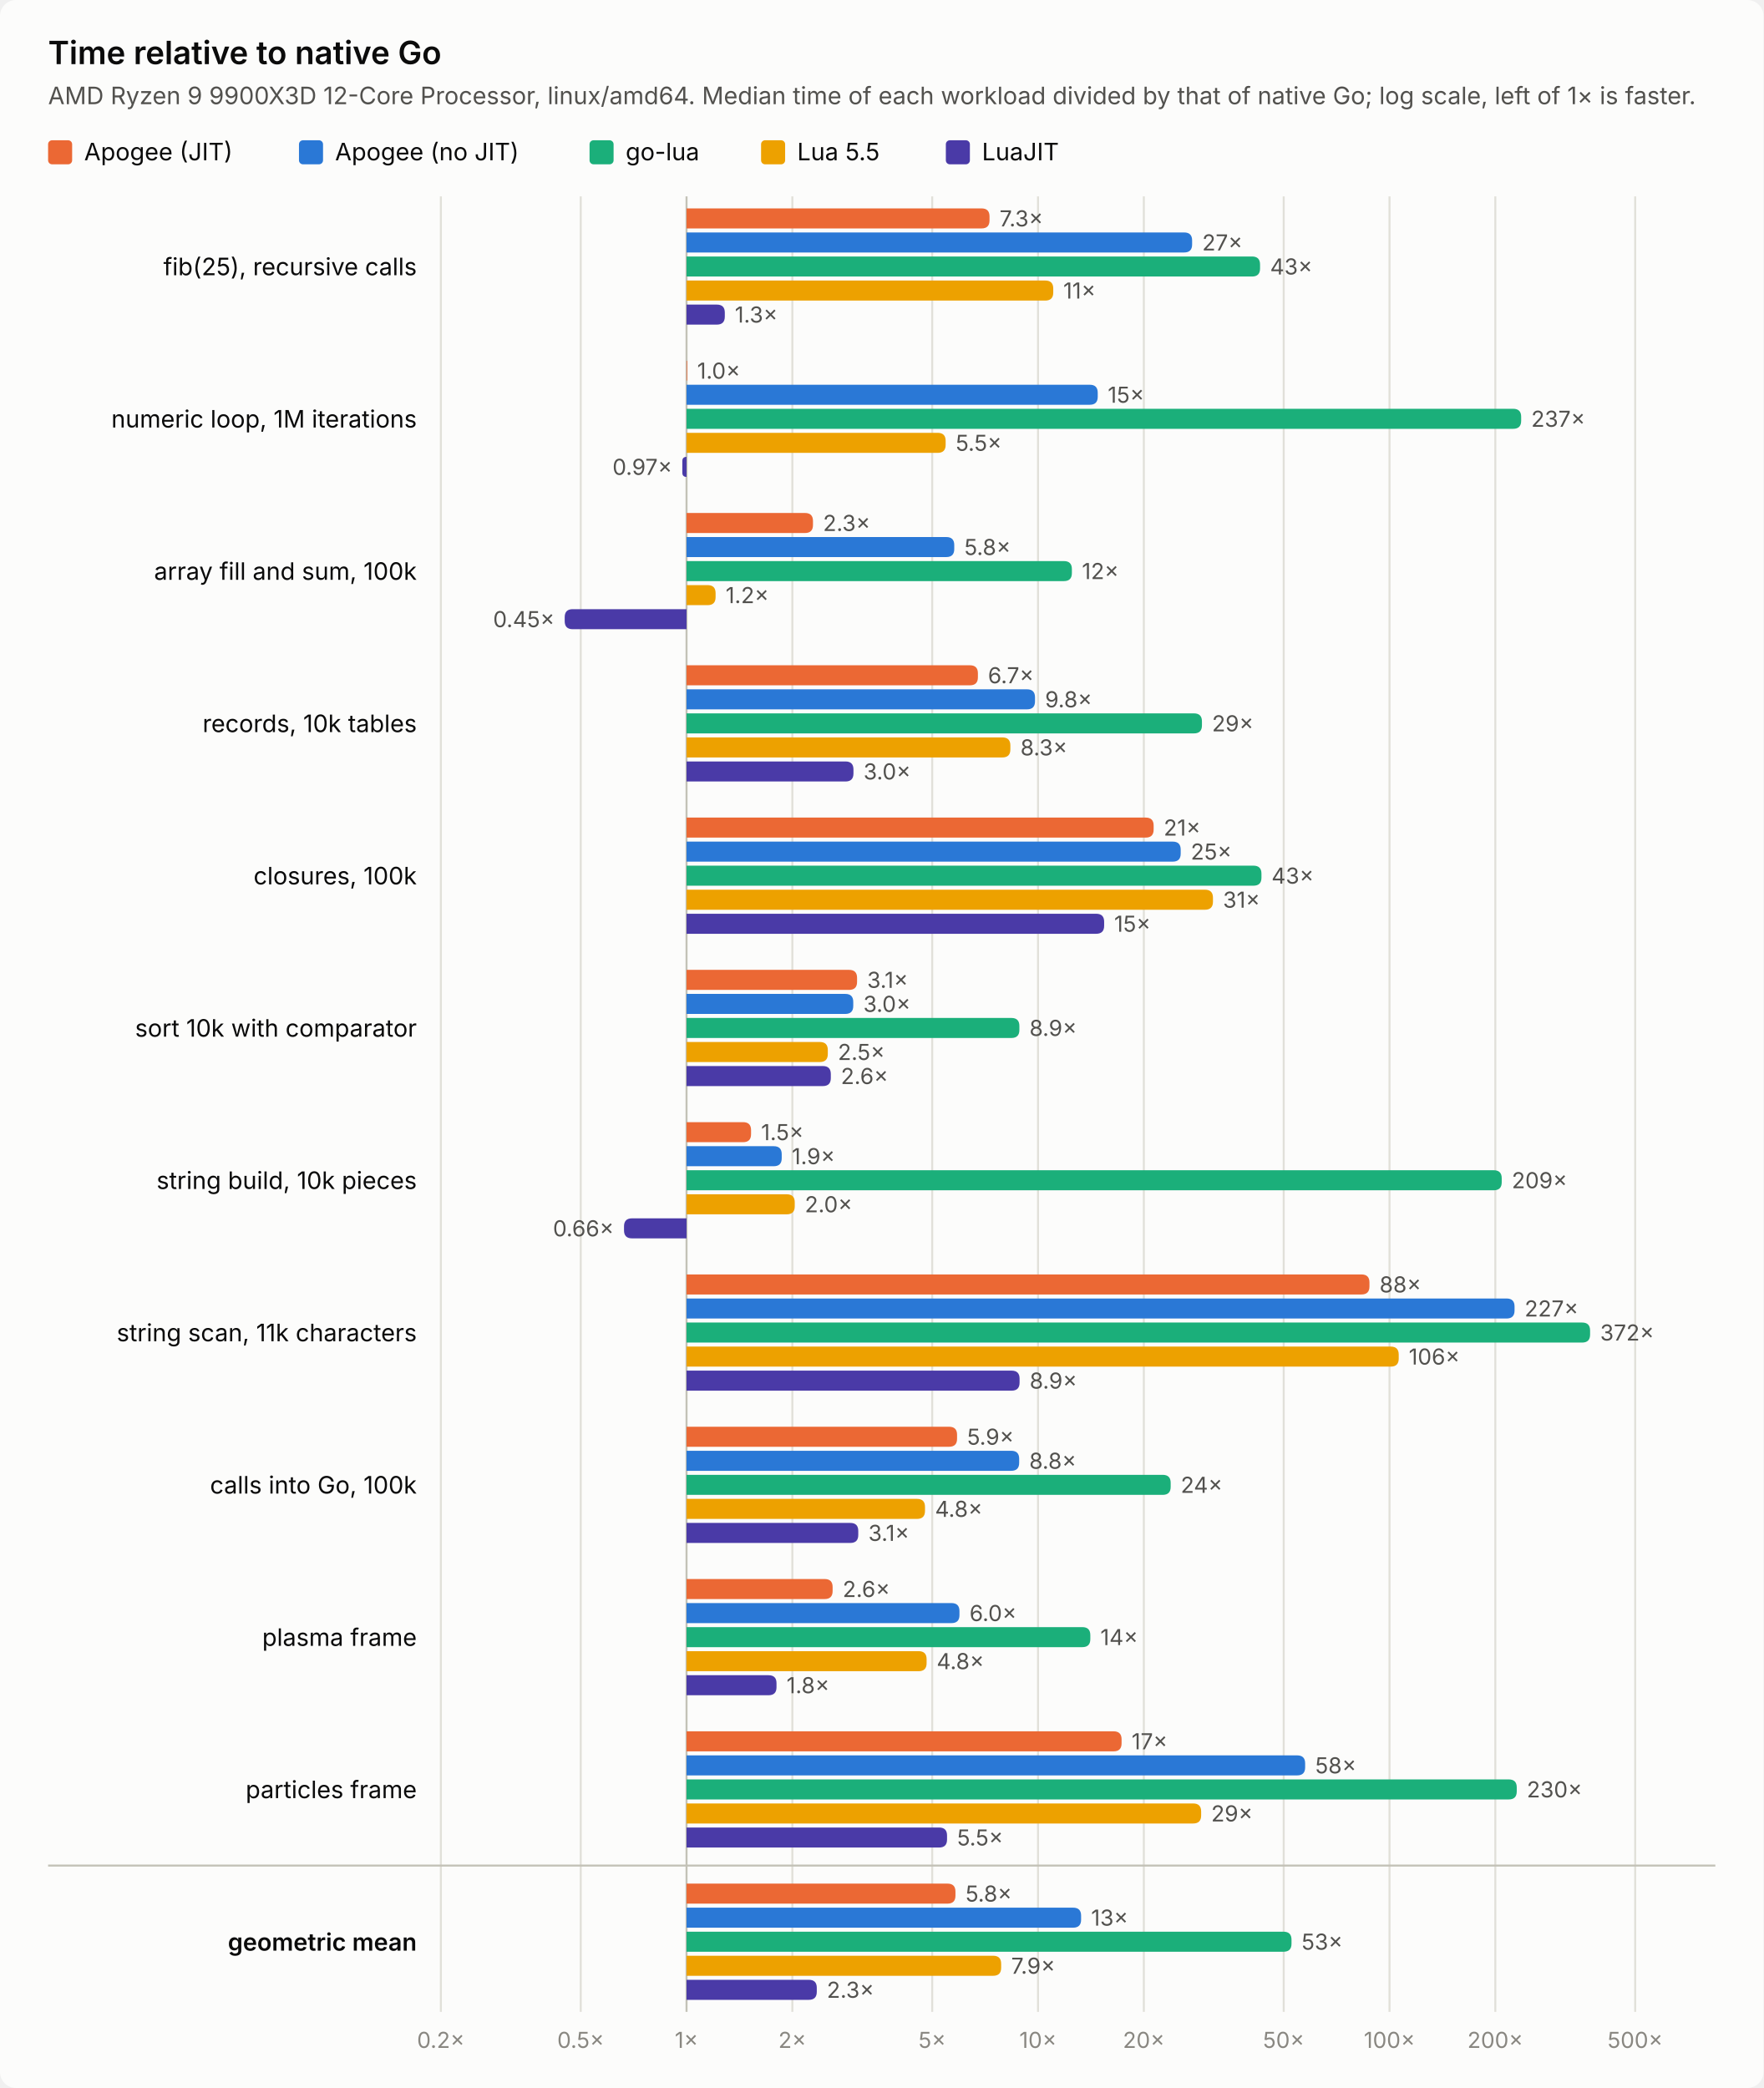
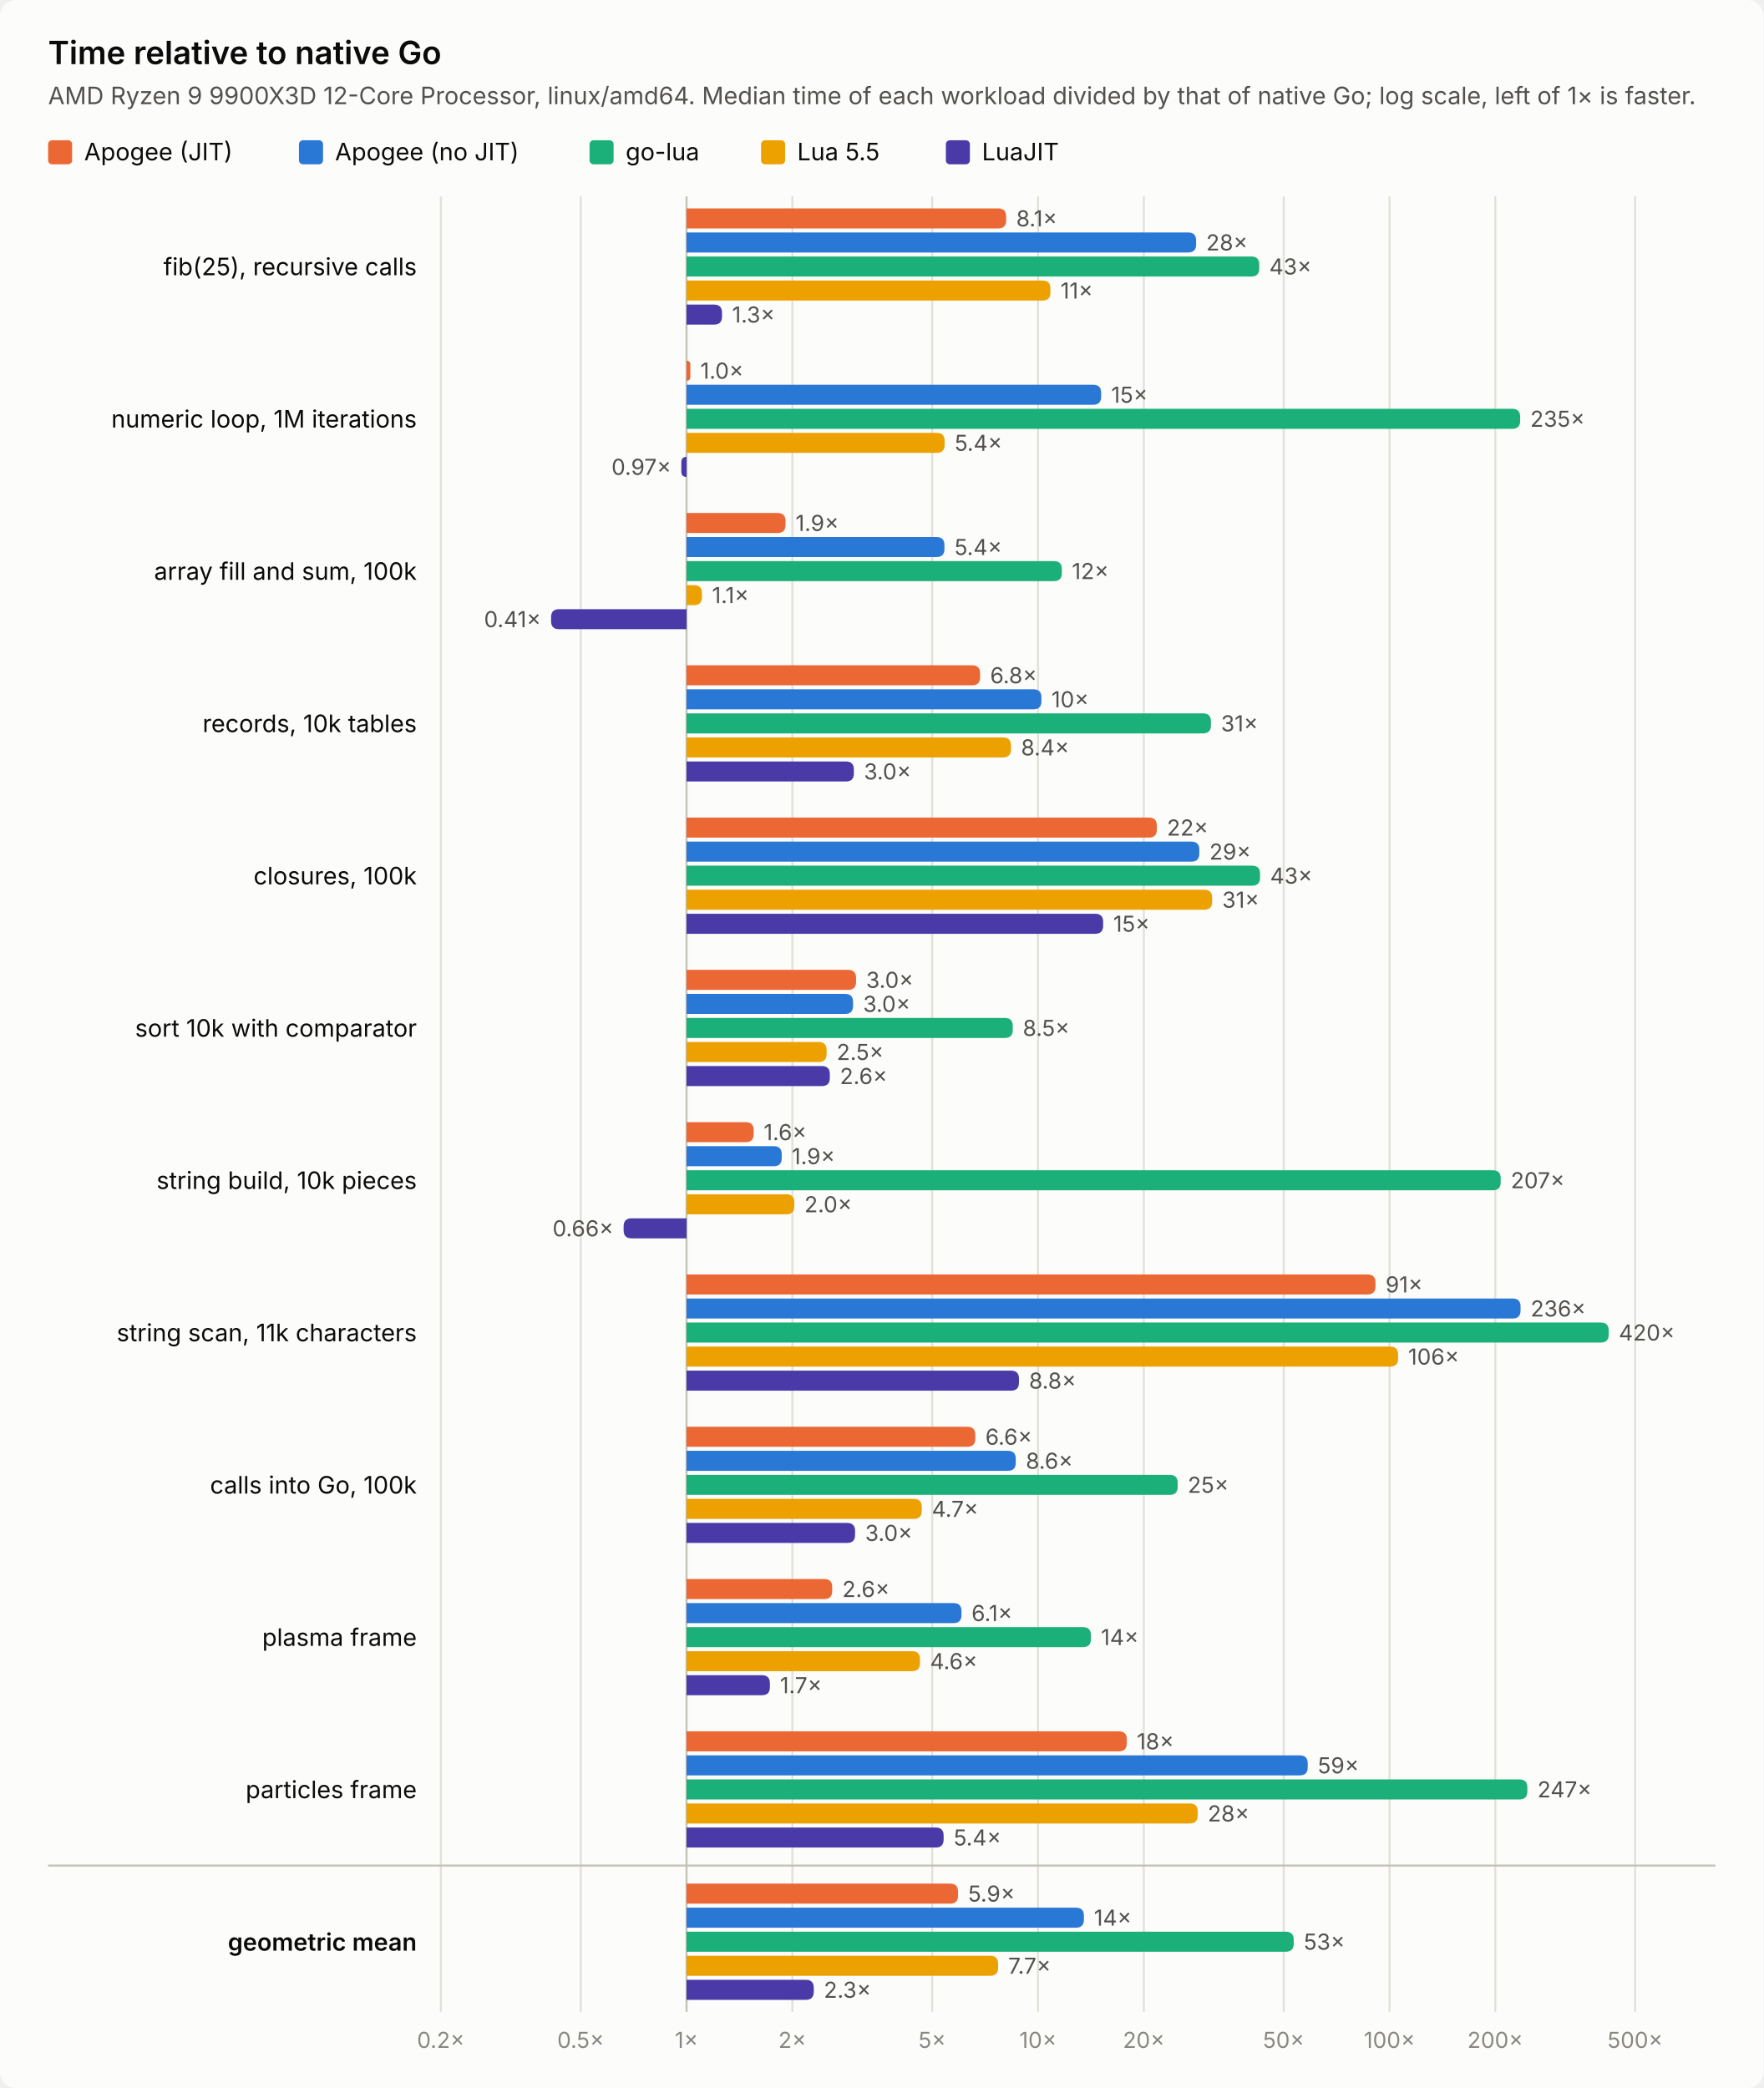
<svg xmlns="http://www.w3.org/2000/svg" viewBox="0 0 880 1042" width="880" height="1042" role="img" aria-labelledby="t d">
  <style>
text { font-family: system-ui, -apple-system, "Segoe UI", sans-serif; }
.bg { fill: #fcfcfb; }
.title { fill: #0b0b0b; font-size: 16px; font-weight: 600; }
.sub { fill: #52514e; font-size: 12px; }
.label { fill: #0b0b0b; font-size: 12px; }
.mean { font-weight: 600; }
.value { fill: #52514e; font-size: 11px; font-variant-numeric: tabular-nums; }
.tick { fill: #898781; font-size: 11px; font-variant-numeric: tabular-nums; }
.grid { stroke: #e1e0d9; stroke-width: 1; }
.base { stroke: #c3c2b7; stroke-width: 1; }
.s0 { fill: #2a78d6; } .s1 { fill: #eb6834; } .s2 { fill: #1baf7a; } .s3 { fill: #eda100; } .s4 { fill: #4a3aa7; }
@media (prefers-color-scheme: dark) {
  .bg { fill: #1a1a19; }
  .title, .label { fill: #ffffff; }
  .sub, .value { fill: #c3c2b7; }
  .grid { stroke: #2c2c2a; }
  .base { stroke: #383835; }
  .s0 { fill: #3987e5; } .s1 { fill: #d95926; } .s2 { fill: #199e70; } .s3 { fill: #c98500; } .s4 { fill: #9085e9; }
}
</style>
  <rect class="bg" width="880" height="1042" rx="8" />
  <text class="title" x="24" y="32">Time relative to native Go</text>
  <text class="sub" x="24" y="52">AMD Ryzen 9 9900X3D 12-Core Processor, linux/amd64. Median time of each workload divided by that of native Go; log scale, left of 1× is faster.</text>
  <rect class="s1" x="24" y="70" width="12" height="12" rx="2" />
  <text class="label" x="42" y="80">Apogee (JIT)</text>
  <rect class="s0" x="149.2" y="70" width="12" height="12" rx="2" />
  <text class="label" x="167.2" y="80">Apogee (no JIT)</text>
  <rect class="s2" x="294.2" y="70" width="12" height="12" rx="2" />
  <text class="label" x="312.2" y="80">go-lua</text>
  <rect class="s3" x="379.8" y="70" width="12" height="12" rx="2" />
  <text class="label" x="397.8" y="80">Lua 5.5</text>
  <rect class="s4" x="472" y="70" width="12" height="12" rx="2" />
  <text class="label" x="490" y="80">LuaJIT</text>
  <line class="grid" x1="220.0" x2="220.0" y1="98" y2="1004" />
  <text class="tick" x="220.0" y="1022" text-anchor="middle">0.2×</text>
  <line class="grid" x1="289.8" x2="289.8" y1="98" y2="1004" />
  <text class="tick" x="289.8" y="1022" text-anchor="middle">0.5×</text>
  <line class="base" x1="342.6" x2="342.6" y1="98" y2="1004" />
  <text class="tick" x="342.6" y="1022" text-anchor="middle">1×</text>
  <line class="grid" x1="395.4" x2="395.4" y1="98" y2="1004" />
  <text class="tick" x="395.4" y="1022" text-anchor="middle">2×</text>
  <line class="grid" x1="465.2" x2="465.2" y1="98" y2="1004" />
  <text class="tick" x="465.2" y="1022" text-anchor="middle">5×</text>
  <line class="grid" x1="518.0" x2="518.0" y1="98" y2="1004" />
  <text class="tick" x="518.0" y="1022" text-anchor="middle">10×</text>
  <line class="grid" x1="570.8" x2="570.8" y1="98" y2="1004" />
  <text class="tick" x="570.8" y="1022" text-anchor="middle">20×</text>
  <line class="grid" x1="640.6" x2="640.6" y1="98" y2="1004" />
  <text class="tick" x="640.6" y="1022" text-anchor="middle">50×</text>
  <line class="grid" x1="693.4" x2="693.4" y1="98" y2="1004" />
  <text class="tick" x="693.4" y="1022" text-anchor="middle">100×</text>
  <line class="grid" x1="746.2" x2="746.2" y1="98" y2="1004" />
  <text class="tick" x="746.2" y="1022" text-anchor="middle">200×</text>
  <line class="grid" x1="816.0" x2="816.0" y1="98" y2="1004" />
  <text class="tick" x="816.0" y="1022" text-anchor="middle">500×</text>
  <text class="label" x="208" y="133.0" text-anchor="end" dominant-baseline="middle">fib(25), recursive calls</text>
-   <path class="s1" d="M342.6 104.0H489.8Q493.8 104.0 493.8 108.0V110.0Q493.8 114.0 489.8 114.0H342.6Z" />
-   <text class="value" x="498.8" y="109.0" text-anchor="start" dominant-baseline="middle">7.3×</text>
-   <path class="s0" d="M342.6 116.0H590.9Q594.9 116.0 594.9 120.0V122.0Q594.9 126.0 590.9 126.0H342.6Z" />
-   <text class="value" x="599.9" y="121.0" text-anchor="start" dominant-baseline="middle">27×</text>
-   <path class="s2" d="M342.6 128.0H624.8Q628.8 128.0 628.8 132.0V134.0Q628.8 138.0 624.8 138.0H342.6Z" />
-   <text class="value" x="633.8" y="133.0" text-anchor="start" dominant-baseline="middle">43×</text>
-   <path class="s3" d="M342.6 140.0H521.6Q525.6 140.0 525.6 144.0V146.0Q525.6 150.0 521.6 150.0H342.6Z" />
-   <text class="value" x="530.6" y="145.0" text-anchor="start" dominant-baseline="middle">11×</text>
-   <path class="s4" d="M342.6 152.0H357.7Q361.7 152.0 361.7 156.0V158.0Q361.7 162.0 357.7 162.0H342.6Z" />
-   <text class="value" x="366.7" y="157.0" text-anchor="start" dominant-baseline="middle">1.3×</text>
+   <path class="s1" d="M342.6 104.0H498.1Q502.1 104.0 502.1 108.0V110.0Q502.1 114.0 498.1 114.0H342.6Z" />
+   <text class="value" x="507.1" y="109.0" text-anchor="start" dominant-baseline="middle">8.1×</text>
+   <path class="s0" d="M342.6 116.0H592.9Q596.9 116.0 596.9 120.0V122.0Q596.9 126.0 592.9 126.0H342.6Z" />
+   <text class="value" x="601.9" y="121.0" text-anchor="start" dominant-baseline="middle">28×</text>
+   <path class="s2" d="M342.6 128.0H624.4Q628.4 128.0 628.4 132.0V134.0Q628.4 138.0 624.4 138.0H342.6Z" />
+   <text class="value" x="633.4" y="133.0" text-anchor="start" dominant-baseline="middle">43×</text>
+   <path class="s3" d="M342.6 140.0H520.2Q524.2 140.0 524.2 144.0V146.0Q524.2 150.0 520.2 150.0H342.6Z" />
+   <text class="value" x="529.2" y="145.0" text-anchor="start" dominant-baseline="middle">11×</text>
+   <path class="s4" d="M342.6 152.0H356.3Q360.3 152.0 360.3 156.0V158.0Q360.3 162.0 356.3 162.0H342.6Z" />
+   <text class="value" x="365.3" y="157.0" text-anchor="start" dominant-baseline="middle">1.3×</text>
  <text class="label" x="208" y="209.0" text-anchor="end" dominant-baseline="middle">numeric loop, 1M iterations</text>
-   <path class="s1" d="M342.6 180.0H342.6Q342.9 180.0 342.9 180.3V189.7Q342.9 190.0 342.6 190.0H342.6Z" />
-   <text class="value" x="347.9" y="185.0" text-anchor="start" dominant-baseline="middle">1.0×</text>
-   <path class="s0" d="M342.6 192.0H543.8Q547.8 192.0 547.8 196.0V198.0Q547.8 202.0 543.8 202.0H342.6Z" />
-   <text class="value" x="552.8" y="197.0" text-anchor="start" dominant-baseline="middle">15×</text>
-   <path class="s2" d="M342.6 204.0H755.1Q759.1 204.0 759.1 208.0V210.0Q759.1 214.0 755.1 214.0H342.6Z" />
-   <text class="value" x="764.1" y="209.0" text-anchor="start" dominant-baseline="middle">237×</text>
-   <path class="s3" d="M342.6 216.0H467.9Q471.9 216.0 471.9 220.0V222.0Q471.9 226.0 467.9 226.0H342.6Z" />
-   <text class="value" x="476.9" y="221.0" text-anchor="start" dominant-baseline="middle">5.5×</text>
-   <path class="s4" d="M342.6 228.0H342.6Q340.5 228.0 340.5 230.1V235.9Q340.5 238.0 342.6 238.0H342.6Z" />
-   <text class="value" x="335.5" y="233.0" text-anchor="end" dominant-baseline="middle">0.97×</text>
+   <path class="s1" d="M342.6 180.0H342.6Q344.5 180.0 344.5 181.9V188.1Q344.5 190.0 342.6 190.0H342.6Z" />
+   <text class="value" x="349.5" y="185.0" text-anchor="start" dominant-baseline="middle">1.0×</text>
+   <path class="s0" d="M342.6 192.0H545.5Q549.5 192.0 549.5 196.0V198.0Q549.5 202.0 545.5 202.0H342.6Z" />
+   <text class="value" x="554.5" y="197.0" text-anchor="start" dominant-baseline="middle">15×</text>
+   <path class="s2" d="M342.6 204.0H754.6Q758.6 204.0 758.6 208.0V210.0Q758.6 214.0 754.6 214.0H342.6Z" />
+   <text class="value" x="763.6" y="209.0" text-anchor="start" dominant-baseline="middle">235×</text>
+   <path class="s3" d="M342.6 216.0H467.4Q471.4 216.0 471.4 220.0V222.0Q471.4 226.0 467.4 226.0H342.6Z" />
+   <text class="value" x="476.4" y="221.0" text-anchor="start" dominant-baseline="middle">5.4×</text>
+   <path class="s4" d="M342.6 228.0H342.6Q340.0 228.0 340.0 230.6V235.4Q340.0 238.0 342.6 238.0H342.6Z" />
+   <text class="value" x="335.0" y="233.0" text-anchor="end" dominant-baseline="middle">0.97×</text>
  <text class="label" x="208" y="285.0" text-anchor="end" dominant-baseline="middle">array fill and sum, 100k</text>
-   <path class="s1" d="M342.6 256.0H401.7Q405.7 256.0 405.7 260.0V262.0Q405.7 266.0 401.7 266.0H342.6Z" />
-   <text class="value" x="410.7" y="261.0" text-anchor="start" dominant-baseline="middle">2.3×</text>
-   <path class="s0" d="M342.6 268.0H472.2Q476.2 268.0 476.2 272.0V274.0Q476.2 278.0 472.2 278.0H342.6Z" />
-   <text class="value" x="481.2" y="273.0" text-anchor="start" dominant-baseline="middle">5.8×</text>
-   <path class="s2" d="M342.6 280.0H530.9Q534.9 280.0 534.9 284.0V286.0Q534.9 290.0 530.9 290.0H342.6Z" />
-   <text class="value" x="539.9" y="285.0" text-anchor="start" dominant-baseline="middle">12×</text>
-   <path class="s3" d="M342.6 292.0H353.1Q357.1 292.0 357.1 296.0V298.0Q357.1 302.0 353.1 302.0H342.6Z" />
-   <text class="value" x="362.1" y="297.0" text-anchor="start" dominant-baseline="middle">1.2×</text>
-   <path class="s4" d="M342.6 304.0H285.8Q281.8 304.0 281.8 308.0V310.0Q281.8 314.0 285.8 314.0H342.6Z" />
-   <text class="value" x="276.8" y="309.0" text-anchor="end" dominant-baseline="middle">0.45×</text>
+   <path class="s1" d="M342.6 256.0H388.0Q392.0 256.0 392.0 260.0V262.0Q392.0 266.0 388.0 266.0H342.6Z" />
+   <text class="value" x="397.0" y="261.0" text-anchor="start" dominant-baseline="middle">1.9×</text>
+   <path class="s0" d="M342.6 268.0H467.3Q471.3 268.0 471.3 272.0V274.0Q471.3 278.0 467.3 278.0H342.6Z" />
+   <text class="value" x="476.3" y="273.0" text-anchor="start" dominant-baseline="middle">5.4×</text>
+   <path class="s2" d="M342.6 280.0H525.9Q529.9 280.0 529.9 284.0V286.0Q529.9 290.0 525.9 290.0H342.6Z" />
+   <text class="value" x="534.9" y="285.0" text-anchor="start" dominant-baseline="middle">12×</text>
+   <path class="s3" d="M342.6 292.0H346.3Q350.3 292.0 350.3 296.0V298.0Q350.3 302.0 346.3 302.0H342.6Z" />
+   <text class="value" x="355.3" y="297.0" text-anchor="start" dominant-baseline="middle">1.1×</text>
+   <path class="s4" d="M342.6 304.0H279.0Q275.0 304.0 275.0 308.0V310.0Q275.0 314.0 279.0 314.0H342.6Z" />
+   <text class="value" x="270.0" y="309.0" text-anchor="end" dominant-baseline="middle">0.41×</text>
  <text class="label" x="208" y="361.0" text-anchor="end" dominant-baseline="middle">records, 10k tables</text>
-   <path class="s1" d="M342.6 332.0H484.0Q488.0 332.0 488.0 336.0V338.0Q488.0 342.0 484.0 342.0H342.6Z" />
-   <text class="value" x="493.0" y="337.0" text-anchor="start" dominant-baseline="middle">6.7×</text>
-   <path class="s0" d="M342.6 344.0H512.5Q516.5 344.0 516.5 348.0V350.0Q516.5 354.0 512.5 354.0H342.6Z" />
-   <text class="value" x="521.5" y="349.0" text-anchor="start" dominant-baseline="middle">9.8×</text>
-   <path class="s2" d="M342.6 356.0H595.8Q599.8 356.0 599.8 360.0V362.0Q599.8 366.0 595.8 366.0H342.6Z" />
-   <text class="value" x="604.8" y="361.0" text-anchor="start" dominant-baseline="middle">29×</text>
-   <path class="s3" d="M342.6 368.0H500.2Q504.2 368.0 504.2 372.0V374.0Q504.2 378.0 500.2 378.0H342.6Z" />
-   <text class="value" x="509.2" y="373.0" text-anchor="start" dominant-baseline="middle">8.3×</text>
-   <path class="s4" d="M342.6 380.0H421.9Q425.9 380.0 425.9 384.0V386.0Q425.9 390.0 421.9 390.0H342.6Z" />
-   <text class="value" x="430.9" y="385.0" text-anchor="start" dominant-baseline="middle">3.0×</text>
+   <path class="s1" d="M342.6 332.0H485.1Q489.1 332.0 489.1 336.0V338.0Q489.1 342.0 485.1 342.0H342.6Z" />
+   <text class="value" x="494.1" y="337.0" text-anchor="start" dominant-baseline="middle">6.8×</text>
+   <path class="s0" d="M342.6 344.0H515.7Q519.7 344.0 519.7 348.0V350.0Q519.7 354.0 515.7 354.0H342.6Z" />
+   <text class="value" x="524.7" y="349.0" text-anchor="start" dominant-baseline="middle">10×</text>
+   <path class="s2" d="M342.6 356.0H600.3Q604.3 356.0 604.3 360.0V362.0Q604.3 366.0 600.3 366.0H342.6Z" />
+   <text class="value" x="609.3" y="361.0" text-anchor="start" dominant-baseline="middle">31×</text>
+   <path class="s3" d="M342.6 368.0H500.5Q504.5 368.0 504.5 372.0V374.0Q504.5 378.0 500.5 378.0H342.6Z" />
+   <text class="value" x="509.5" y="373.0" text-anchor="start" dominant-baseline="middle">8.4×</text>
+   <path class="s4" d="M342.6 380.0H422.1Q426.1 380.0 426.1 384.0V386.0Q426.1 390.0 422.1 390.0H342.6Z" />
+   <text class="value" x="431.1" y="385.0" text-anchor="start" dominant-baseline="middle">3.0×</text>
  <text class="label" x="208" y="437.0" text-anchor="end" dominant-baseline="middle">closures, 100k</text>
-   <path class="s1" d="M342.6 408.0H571.7Q575.7 408.0 575.7 412.0V414.0Q575.7 418.0 571.7 418.0H342.6Z" />
-   <text class="value" x="580.7" y="413.0" text-anchor="start" dominant-baseline="middle">21×</text>
-   <path class="s0" d="M342.6 420.0H585.2Q589.2 420.0 589.2 424.0V426.0Q589.2 430.0 585.2 430.0H342.6Z" />
-   <text class="value" x="594.2" y="425.0" text-anchor="start" dominant-baseline="middle">25×</text>
-   <path class="s2" d="M342.6 432.0H625.5Q629.5 432.0 629.5 436.0V438.0Q629.5 442.0 625.5 442.0H342.6Z" />
-   <text class="value" x="634.5" y="437.0" text-anchor="start" dominant-baseline="middle">43×</text>
-   <path class="s3" d="M342.6 444.0H601.3Q605.3 444.0 605.3 448.0V450.0Q605.3 454.0 601.3 454.0H342.6Z" />
-   <text class="value" x="610.3" y="449.0" text-anchor="start" dominant-baseline="middle">31×</text>
-   <path class="s4" d="M342.6 456.0H547.0Q551.0 456.0 551.0 460.0V462.0Q551.0 466.0 547.0 466.0H342.6Z" />
-   <text class="value" x="556.0" y="461.0" text-anchor="start" dominant-baseline="middle">15×</text>
+   <path class="s1" d="M342.6 408.0H573.3Q577.3 408.0 577.3 412.0V414.0Q577.3 418.0 573.3 418.0H342.6Z" />
+   <text class="value" x="582.3" y="413.0" text-anchor="start" dominant-baseline="middle">22×</text>
+   <path class="s0" d="M342.6 420.0H594.5Q598.5 420.0 598.5 424.0V426.0Q598.5 430.0 594.5 430.0H342.6Z" />
+   <text class="value" x="603.5" y="425.0" text-anchor="start" dominant-baseline="middle">29×</text>
+   <path class="s2" d="M342.6 432.0H624.8Q628.8 432.0 628.8 436.0V438.0Q628.8 442.0 624.8 442.0H342.6Z" />
+   <text class="value" x="633.8" y="437.0" text-anchor="start" dominant-baseline="middle">43×</text>
+   <path class="s3" d="M342.6 444.0H600.9Q604.9 444.0 604.9 448.0V450.0Q604.9 454.0 600.9 454.0H342.6Z" />
+   <text class="value" x="609.9" y="449.0" text-anchor="start" dominant-baseline="middle">31×</text>
+   <path class="s4" d="M342.6 456.0H546.5Q550.5 456.0 550.5 460.0V462.0Q550.5 466.0 546.5 466.0H342.6Z" />
+   <text class="value" x="555.5" y="461.0" text-anchor="start" dominant-baseline="middle">15×</text>
  <text class="label" x="208" y="513.0" text-anchor="end" dominant-baseline="middle">sort 10k with comparator</text>
-   <path class="s1" d="M342.6 484.0H423.7Q427.7 484.0 427.7 488.0V490.0Q427.7 494.0 423.7 494.0H342.6Z" />
-   <text class="value" x="432.7" y="489.0" text-anchor="start" dominant-baseline="middle">3.1×</text>
-   <path class="s0" d="M342.6 496.0H421.8Q425.8 496.0 425.8 500.0V502.0Q425.8 506.0 421.8 506.0H342.6Z" />
-   <text class="value" x="430.8" y="501.0" text-anchor="start" dominant-baseline="middle">3.0×</text>
-   <path class="s2" d="M342.6 508.0H504.7Q508.7 508.0 508.7 512.0V514.0Q508.7 518.0 504.7 518.0H342.6Z" />
-   <text class="value" x="513.7" y="513.0" text-anchor="start" dominant-baseline="middle">8.9×</text>
-   <path class="s3" d="M342.6 520.0H409.1Q413.1 520.0 413.1 524.0V526.0Q413.1 530.0 409.1 530.0H342.6Z" />
-   <text class="value" x="418.1" y="525.0" text-anchor="start" dominant-baseline="middle">2.5×</text>
-   <path class="s4" d="M342.6 532.0H410.6Q414.6 532.0 414.6 536.0V538.0Q414.6 542.0 410.6 542.0H342.6Z" />
-   <text class="value" x="419.6" y="537.0" text-anchor="start" dominant-baseline="middle">2.6×</text>
+   <path class="s1" d="M342.6 484.0H423.2Q427.2 484.0 427.2 488.0V490.0Q427.2 494.0 423.2 494.0H342.6Z" />
+   <text class="value" x="432.2" y="489.0" text-anchor="start" dominant-baseline="middle">3.0×</text>
+   <path class="s0" d="M342.6 496.0H421.7Q425.7 496.0 425.7 500.0V502.0Q425.7 506.0 421.7 506.0H342.6Z" />
+   <text class="value" x="430.7" y="501.0" text-anchor="start" dominant-baseline="middle">3.0×</text>
+   <path class="s2" d="M342.6 508.0H501.4Q505.4 508.0 505.4 512.0V514.0Q505.4 518.0 501.4 518.0H342.6Z" />
+   <text class="value" x="510.4" y="513.0" text-anchor="start" dominant-baseline="middle">8.5×</text>
+   <path class="s3" d="M342.6 520.0H408.5Q412.5 520.0 412.5 524.0V526.0Q412.5 530.0 408.5 530.0H342.6Z" />
+   <text class="value" x="417.5" y="525.0" text-anchor="start" dominant-baseline="middle">2.5×</text>
+   <path class="s4" d="M342.6 532.0H410.1Q414.1 532.0 414.1 536.0V538.0Q414.1 542.0 410.1 542.0H342.6Z" />
+   <text class="value" x="419.1" y="537.0" text-anchor="start" dominant-baseline="middle">2.6×</text>
  <text class="label" x="208" y="589.0" text-anchor="end" dominant-baseline="middle">string build, 10k pieces</text>
-   <path class="s1" d="M342.6 560.0H370.8Q374.8 560.0 374.8 564.0V566.0Q374.8 570.0 370.8 570.0H342.6Z" />
-   <text class="value" x="379.8" y="565.0" text-anchor="start" dominant-baseline="middle">1.5×</text>
+   <path class="s1" d="M342.6 560.0H372.1Q376.1 560.0 376.1 564.0V566.0Q376.1 570.0 372.1 570.0H342.6Z" />
+   <text class="value" x="381.1" y="565.0" text-anchor="start" dominant-baseline="middle">1.6×</text>
  <path class="s0" d="M342.6 572.0H386.1Q390.1 572.0 390.1 576.0V578.0Q390.1 582.0 386.1 582.0H342.6Z" />
  <text class="value" x="395.1" y="577.0" text-anchor="start" dominant-baseline="middle">1.9×</text>
-   <path class="s2" d="M342.6 584.0H745.4Q749.4 584.0 749.4 588.0V590.0Q749.4 594.0 745.4 594.0H342.6Z" />
-   <text class="value" x="754.4" y="589.0" text-anchor="start" dominant-baseline="middle">209×</text>
-   <path class="s3" d="M342.6 596.0H392.6Q396.6 596.0 396.6 600.0V602.0Q396.6 606.0 392.6 606.0H342.6Z" />
-   <text class="value" x="401.6" y="601.0" text-anchor="start" dominant-baseline="middle">2.0×</text>
-   <path class="s4" d="M342.6 608.0H315.4Q311.4 608.0 311.4 612.0V614.0Q311.4 618.0 315.4 618.0H342.6Z" />
-   <text class="value" x="306.4" y="613.0" text-anchor="end" dominant-baseline="middle">0.66×</text>
+   <path class="s2" d="M342.6 584.0H744.9Q748.9 584.0 748.9 588.0V590.0Q748.9 594.0 744.9 594.0H342.6Z" />
+   <text class="value" x="753.9" y="589.0" text-anchor="start" dominant-baseline="middle">207×</text>
+   <path class="s3" d="M342.6 596.0H392.4Q396.4 596.0 396.4 600.0V602.0Q396.4 606.0 392.4 606.0H342.6Z" />
+   <text class="value" x="401.4" y="601.0" text-anchor="start" dominant-baseline="middle">2.0×</text>
+   <path class="s4" d="M342.6 608.0H315.2Q311.2 608.0 311.2 612.0V614.0Q311.2 618.0 315.2 618.0H342.6Z" />
+   <text class="value" x="306.2" y="613.0" text-anchor="end" dominant-baseline="middle">0.66×</text>
  <text class="label" x="208" y="665.0" text-anchor="end" dominant-baseline="middle">string scan, 11k characters</text>
-   <path class="s1" d="M342.6 636.0H679.4Q683.4 636.0 683.4 640.0V642.0Q683.4 646.0 679.4 646.0H342.6Z" />
-   <text class="value" x="688.4" y="641.0" text-anchor="start" dominant-baseline="middle">88×</text>
-   <path class="s0" d="M342.6 648.0H751.8Q755.8 648.0 755.8 652.0V654.0Q755.8 658.0 751.8 658.0H342.6Z" />
-   <text class="value" x="760.8" y="653.0" text-anchor="start" dominant-baseline="middle">227×</text>
-   <path class="s2" d="M342.6 660.0H789.5Q793.5 660.0 793.5 664.0V666.0Q793.5 670.0 789.5 670.0H342.6Z" />
-   <text class="value" x="798.5" y="665.0" text-anchor="start" dominant-baseline="middle">372×</text>
-   <path class="s3" d="M342.6 672.0H694.0Q698.0 672.0 698.0 676.0V678.0Q698.0 682.0 694.0 682.0H342.6Z" />
-   <text class="value" x="703.0" y="677.0" text-anchor="start" dominant-baseline="middle">106×</text>
-   <path class="s4" d="M342.6 684.0H504.8Q508.8 684.0 508.8 688.0V690.0Q508.8 694.0 504.8 694.0H342.6Z" />
-   <text class="value" x="513.8" y="689.0" text-anchor="start" dominant-baseline="middle">8.9×</text>
+   <path class="s1" d="M342.6 636.0H682.4Q686.4 636.0 686.4 640.0V642.0Q686.4 646.0 682.4 646.0H342.6Z" />
+   <text class="value" x="691.4" y="641.0" text-anchor="start" dominant-baseline="middle">91×</text>
+   <path class="s0" d="M342.6 648.0H754.8Q758.8 648.0 758.8 652.0V654.0Q758.8 658.0 754.8 658.0H342.6Z" />
+   <text class="value" x="763.8" y="653.0" text-anchor="start" dominant-baseline="middle">236×</text>
+   <path class="s2" d="M342.6 660.0H798.8Q802.8 660.0 802.8 664.0V666.0Q802.8 670.0 798.8 670.0H342.6Z" />
+   <text class="value" x="807.8" y="665.0" text-anchor="start" dominant-baseline="middle">420×</text>
+   <path class="s3" d="M342.6 672.0H693.7Q697.7 672.0 697.7 676.0V678.0Q697.7 682.0 693.7 682.0H342.6Z" />
+   <text class="value" x="702.7" y="677.0" text-anchor="start" dominant-baseline="middle">106×</text>
+   <path class="s4" d="M342.6 684.0H504.5Q508.5 684.0 508.5 688.0V690.0Q508.5 694.0 504.5 694.0H342.6Z" />
+   <text class="value" x="513.5" y="689.0" text-anchor="start" dominant-baseline="middle">8.8×</text>
  <text class="label" x="208" y="741.0" text-anchor="end" dominant-baseline="middle">calls into Go, 100k</text>
-   <path class="s1" d="M342.6 712.0H473.6Q477.6 712.0 477.6 716.0V718.0Q477.6 722.0 473.6 722.0H342.6Z" />
-   <text class="value" x="482.6" y="717.0" text-anchor="start" dominant-baseline="middle">5.9×</text>
-   <path class="s0" d="M342.6 724.0H504.6Q508.6 724.0 508.6 728.0V730.0Q508.6 734.0 504.6 734.0H342.6Z" />
-   <text class="value" x="513.6" y="729.0" text-anchor="start" dominant-baseline="middle">8.8×</text>
-   <path class="s2" d="M342.6 736.0H580.2Q584.2 736.0 584.2 740.0V742.0Q584.2 746.0 580.2 746.0H342.6Z" />
-   <text class="value" x="589.2" y="741.0" text-anchor="start" dominant-baseline="middle">24×</text>
-   <path class="s3" d="M342.6 748.0H457.6Q461.6 748.0 461.6 752.0V754.0Q461.6 758.0 457.6 758.0H342.6Z" />
-   <text class="value" x="466.6" y="753.0" text-anchor="start" dominant-baseline="middle">4.8×</text>
-   <path class="s4" d="M342.6 760.0H424.3Q428.3 760.0 428.3 764.0V766.0Q428.3 770.0 424.3 770.0H342.6Z" />
-   <text class="value" x="433.3" y="765.0" text-anchor="start" dominant-baseline="middle">3.1×</text>
+   <path class="s1" d="M342.6 712.0H482.7Q486.7 712.0 486.7 716.0V718.0Q486.7 722.0 482.7 722.0H342.6Z" />
+   <text class="value" x="491.7" y="717.0" text-anchor="start" dominant-baseline="middle">6.6×</text>
+   <path class="s0" d="M342.6 724.0H502.9Q506.9 724.0 506.9 728.0V730.0Q506.9 734.0 502.9 734.0H342.6Z" />
+   <text class="value" x="511.9" y="729.0" text-anchor="start" dominant-baseline="middle">8.6×</text>
+   <path class="s2" d="M342.6 736.0H583.7Q587.7 736.0 587.7 740.0V742.0Q587.7 746.0 583.7 746.0H342.6Z" />
+   <text class="value" x="592.7" y="741.0" text-anchor="start" dominant-baseline="middle">25×</text>
+   <path class="s3" d="M342.6 748.0H456.0Q460.0 748.0 460.0 752.0V754.0Q460.0 758.0 456.0 758.0H342.6Z" />
+   <text class="value" x="465.0" y="753.0" text-anchor="start" dominant-baseline="middle">4.7×</text>
+   <path class="s4" d="M342.6 760.0H422.7Q426.7 760.0 426.7 764.0V766.0Q426.7 770.0 422.7 770.0H342.6Z" />
+   <text class="value" x="431.7" y="765.0" text-anchor="start" dominant-baseline="middle">3.0×</text>
  <text class="label" x="208" y="817.0" text-anchor="end" dominant-baseline="middle">plasma frame</text>
-   <path class="s1" d="M342.6 788.0H411.5Q415.5 788.0 415.5 792.0V794.0Q415.5 798.0 411.5 798.0H342.6Z" />
-   <text class="value" x="420.5" y="793.0" text-anchor="start" dominant-baseline="middle">2.6×</text>
-   <path class="s0" d="M342.6 800.0H474.8Q478.8 800.0 478.8 804.0V806.0Q478.8 810.0 474.8 810.0H342.6Z" />
-   <text class="value" x="483.8" y="805.0" text-anchor="start" dominant-baseline="middle">6.0×</text>
-   <path class="s2" d="M342.6 812.0H540.1Q544.1 812.0 544.1 816.0V818.0Q544.1 822.0 540.1 822.0H342.6Z" />
-   <text class="value" x="549.1" y="817.0" text-anchor="start" dominant-baseline="middle">14×</text>
-   <path class="s3" d="M342.6 824.0H458.4Q462.4 824.0 462.4 828.0V830.0Q462.4 834.0 458.4 834.0H342.6Z" />
-   <text class="value" x="467.4" y="829.0" text-anchor="start" dominant-baseline="middle">4.8×</text>
-   <path class="s4" d="M342.6 836.0H383.5Q387.5 836.0 387.5 840.0V842.0Q387.5 846.0 383.5 846.0H342.6Z" />
-   <text class="value" x="392.5" y="841.0" text-anchor="start" dominant-baseline="middle">1.8×</text>
+   <path class="s1" d="M342.6 788.0H411.3Q415.3 788.0 415.3 792.0V794.0Q415.3 798.0 411.3 798.0H342.6Z" />
+   <text class="value" x="420.3" y="793.0" text-anchor="start" dominant-baseline="middle">2.6×</text>
+   <path class="s0" d="M342.6 800.0H475.8Q479.8 800.0 479.8 804.0V806.0Q479.8 810.0 475.8 810.0H342.6Z" />
+   <text class="value" x="484.8" y="805.0" text-anchor="start" dominant-baseline="middle">6.1×</text>
+   <path class="s2" d="M342.6 812.0H540.4Q544.4 812.0 544.4 816.0V818.0Q544.4 822.0 540.4 822.0H342.6Z" />
+   <text class="value" x="549.4" y="817.0" text-anchor="start" dominant-baseline="middle">14×</text>
+   <path class="s3" d="M342.6 824.0H455.1Q459.1 824.0 459.1 828.0V830.0Q459.1 834.0 455.1 834.0H342.6Z" />
+   <text class="value" x="464.1" y="829.0" text-anchor="start" dominant-baseline="middle">4.6×</text>
+   <path class="s4" d="M342.6 836.0H380.2Q384.2 836.0 384.2 840.0V842.0Q384.2 846.0 380.2 846.0H342.6Z" />
+   <text class="value" x="389.2" y="841.0" text-anchor="start" dominant-baseline="middle">1.7×</text>
  <text class="label" x="208" y="893.0" text-anchor="end" dominant-baseline="middle">particles frame</text>
-   <path class="s1" d="M342.6 864.0H555.7Q559.7 864.0 559.7 868.0V870.0Q559.7 874.0 555.7 874.0H342.6Z" />
-   <text class="value" x="564.7" y="869.0" text-anchor="start" dominant-baseline="middle">17×</text>
-   <path class="s0" d="M342.6 876.0H647.3Q651.3 876.0 651.3 880.0V882.0Q651.3 886.0 647.3 886.0H342.6Z" />
-   <text class="value" x="656.3" y="881.0" text-anchor="start" dominant-baseline="middle">58×</text>
-   <path class="s2" d="M342.6 888.0H752.9Q756.9 888.0 756.9 892.0V894.0Q756.9 898.0 752.9 898.0H342.6Z" />
-   <text class="value" x="761.9" y="893.0" text-anchor="start" dominant-baseline="middle">230×</text>
-   <path class="s3" d="M342.6 900.0H595.4Q599.4 900.0 599.4 904.0V906.0Q599.4 910.0 595.4 910.0H342.6Z" />
-   <text class="value" x="604.4" y="905.0" text-anchor="start" dominant-baseline="middle">29×</text>
-   <path class="s4" d="M342.6 912.0H468.6Q472.6 912.0 472.6 916.0V918.0Q472.6 922.0 468.6 922.0H342.6Z" />
-   <text class="value" x="477.6" y="917.0" text-anchor="start" dominant-baseline="middle">5.5×</text>
+   <path class="s1" d="M342.6 864.0H558.3Q562.3 864.0 562.3 868.0V870.0Q562.3 874.0 558.3 874.0H342.6Z" />
+   <text class="value" x="567.3" y="869.0" text-anchor="start" dominant-baseline="middle">18×</text>
+   <path class="s0" d="M342.6 876.0H648.6Q652.6 876.0 652.6 880.0V882.0Q652.6 886.0 648.6 886.0H342.6Z" />
+   <text class="value" x="657.6" y="881.0" text-anchor="start" dominant-baseline="middle">59×</text>
+   <path class="s2" d="M342.6 888.0H758.2Q762.2 888.0 762.2 892.0V894.0Q762.2 898.0 758.2 898.0H342.6Z" />
+   <text class="value" x="767.2" y="893.0" text-anchor="start" dominant-baseline="middle">247×</text>
+   <path class="s3" d="M342.6 900.0H593.7Q597.7 900.0 597.7 904.0V906.0Q597.7 910.0 593.7 910.0H342.6Z" />
+   <text class="value" x="602.7" y="905.0" text-anchor="start" dominant-baseline="middle">28×</text>
+   <path class="s4" d="M342.6 912.0H466.9Q470.9 912.0 470.9 916.0V918.0Q470.9 922.0 466.9 922.0H342.6Z" />
+   <text class="value" x="475.9" y="917.0" text-anchor="start" dominant-baseline="middle">5.4×</text>
  <line class="base" x1="24" x2="856" y1="931.0" y2="931.0" />
  <text class="label mean" x="208" y="969.0" text-anchor="end" dominant-baseline="middle">geometric mean</text>
-   <path class="s1" d="M342.6 940.0H472.8Q476.8 940.0 476.8 944.0V946.0Q476.8 950.0 472.8 950.0H342.6Z" />
-   <text class="value" x="481.8" y="945.0" text-anchor="start" dominant-baseline="middle">5.8×</text>
-   <path class="s0" d="M342.6 952.0H535.5Q539.5 952.0 539.5 956.0V958.0Q539.5 962.0 535.5 962.0H342.6Z" />
-   <text class="value" x="544.5" y="957.0" text-anchor="start" dominant-baseline="middle">13×</text>
-   <path class="s2" d="M342.6 964.0H640.5Q644.5 964.0 644.5 968.0V970.0Q644.5 974.0 640.5 974.0H342.6Z" />
-   <text class="value" x="649.5" y="969.0" text-anchor="start" dominant-baseline="middle">53×</text>
-   <path class="s3" d="M342.6 976.0H495.6Q499.6 976.0 499.6 980.0V982.0Q499.6 986.0 495.6 986.0H342.6Z" />
-   <text class="value" x="504.6" y="981.0" text-anchor="start" dominant-baseline="middle">7.9×</text>
-   <path class="s4" d="M342.6 988.0H403.6Q407.6 988.0 407.6 992.0V994.0Q407.6 998.0 403.6 998.0H342.6Z" />
-   <text class="value" x="412.6" y="993.0" text-anchor="start" dominant-baseline="middle">2.3×</text>
+   <path class="s1" d="M342.6 940.0H474.1Q478.1 940.0 478.1 944.0V946.0Q478.1 950.0 474.1 950.0H342.6Z" />
+   <text class="value" x="483.1" y="945.0" text-anchor="start" dominant-baseline="middle">5.9×</text>
+   <path class="s0" d="M342.6 952.0H536.9Q540.9 952.0 540.9 956.0V958.0Q540.9 962.0 536.9 962.0H342.6Z" />
+   <text class="value" x="545.9" y="957.0" text-anchor="start" dominant-baseline="middle">14×</text>
+   <path class="s2" d="M342.6 964.0H641.6Q645.6 964.0 645.6 968.0V970.0Q645.6 974.0 641.6 974.0H342.6Z" />
+   <text class="value" x="650.6" y="969.0" text-anchor="start" dominant-baseline="middle">53×</text>
+   <path class="s3" d="M342.6 976.0H494.1Q498.1 976.0 498.1 980.0V982.0Q498.1 986.0 494.1 986.0H342.6Z" />
+   <text class="value" x="503.1" y="981.0" text-anchor="start" dominant-baseline="middle">7.7×</text>
+   <path class="s4" d="M342.6 988.0H402.1Q406.1 988.0 406.1 992.0V994.0Q406.1 998.0 402.1 998.0H342.6Z" />
+   <text class="value" x="411.1" y="993.0" text-anchor="start" dominant-baseline="middle">2.3×</text>
</svg>
